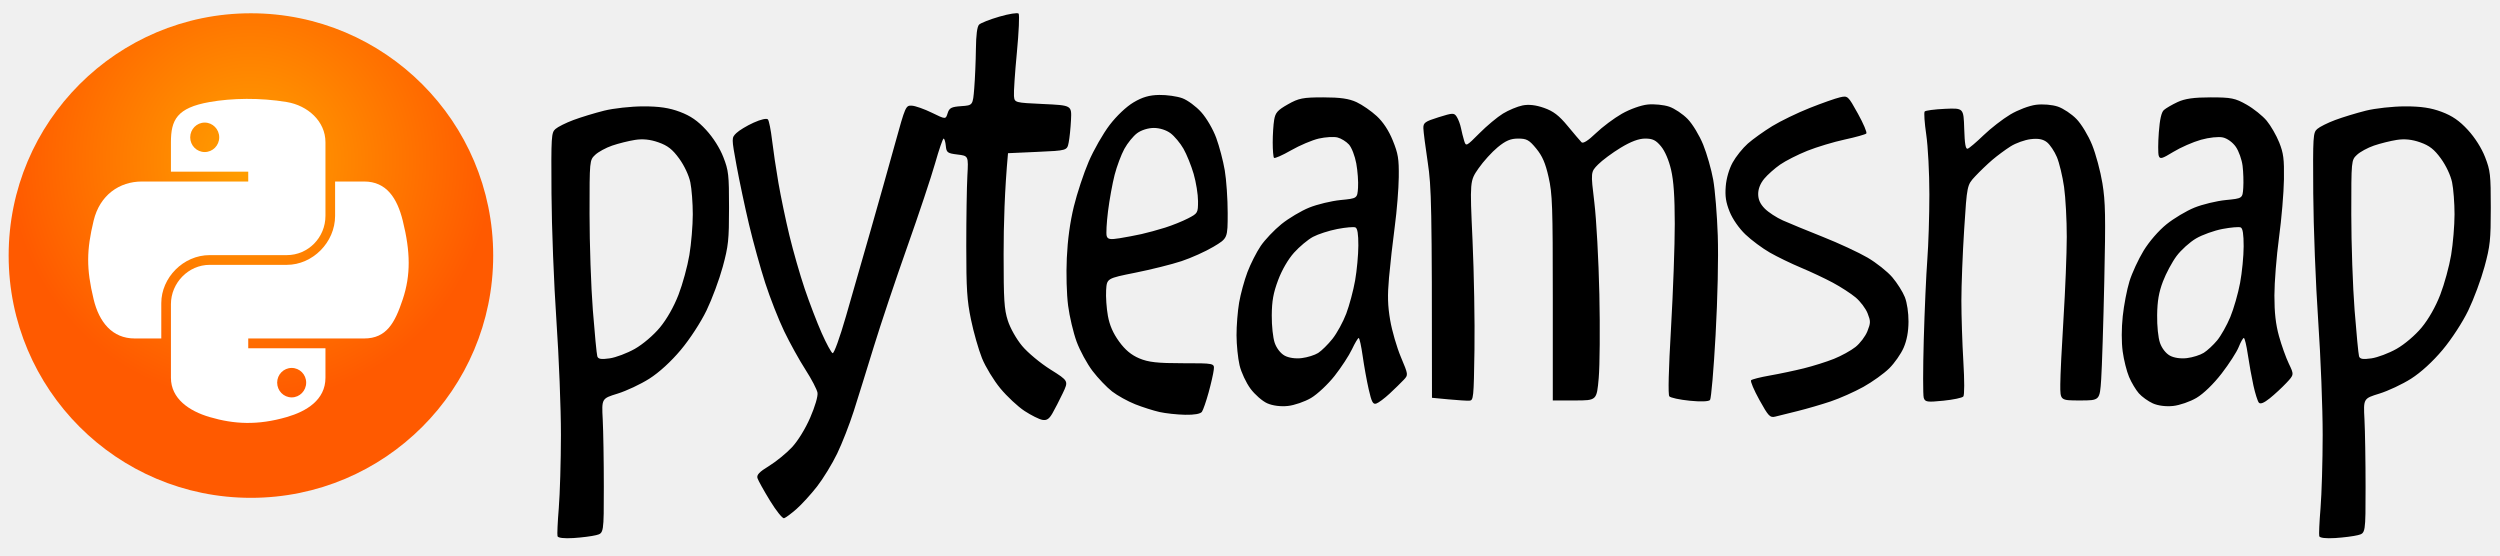
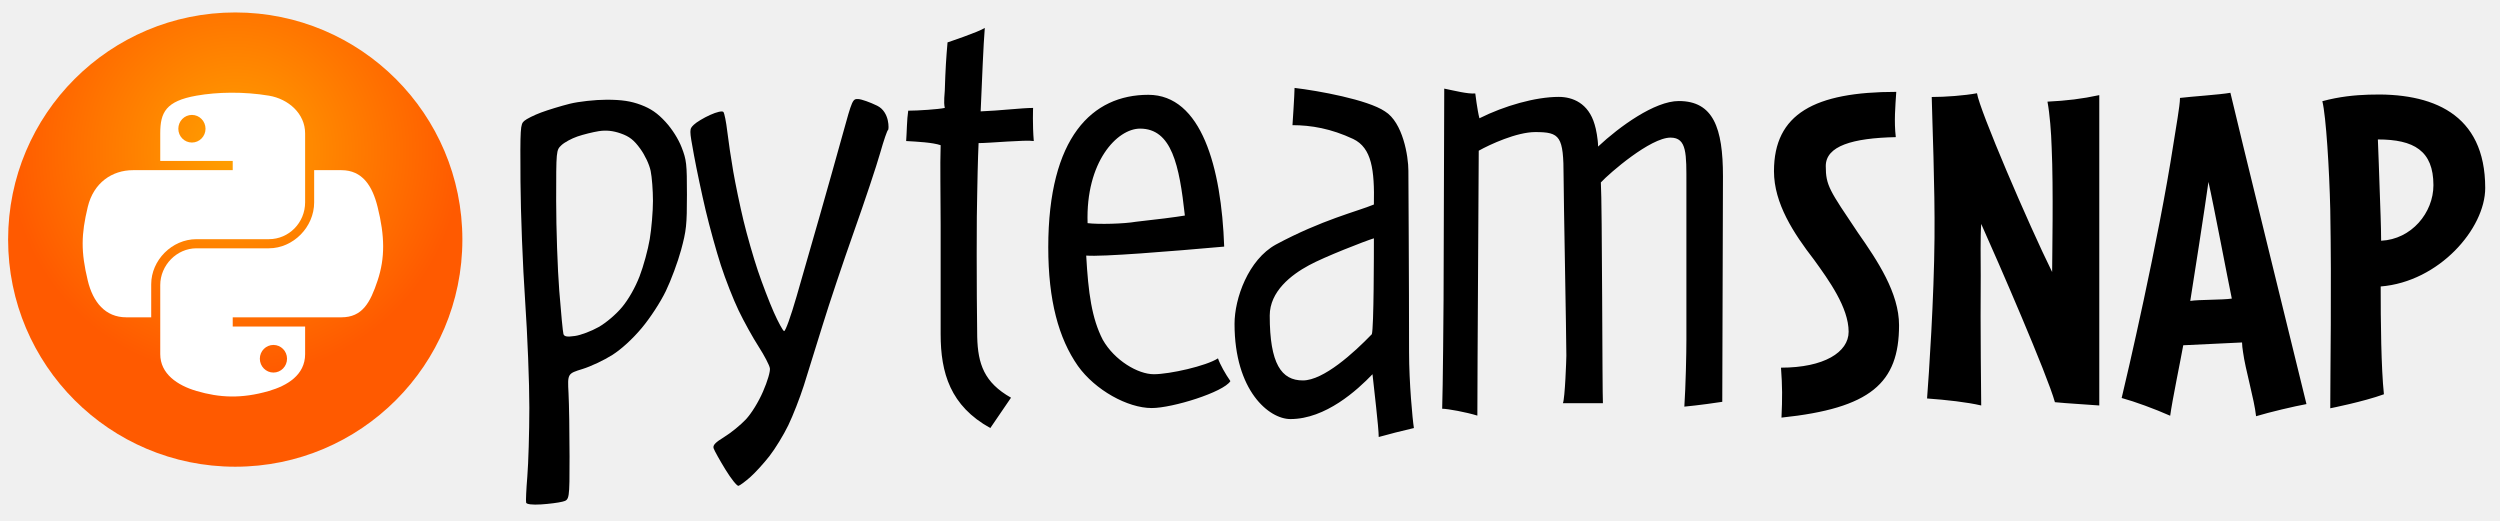
- <svg xmlns="http://www.w3.org/2000/svg" width="100%" height="100%" viewBox="0 0 675 150" version="1.1" xml:space="preserve" style="fill-rule:evenodd;clip-rule:evenodd;stroke-linejoin:round;stroke-miterlimit:2;">
+ <svg xmlns="http://www.w3.org/2000/svg" width="100%" height="100%" viewBox="0 0 720 150" version="1.1" xml:space="preserve" style="fill-rule:evenodd;clip-rule:evenodd;stroke-linejoin:round;stroke-miterlimit:2;">
  <g transform="matrix(1,0,0,1,0,-5.99962)">
    <g transform="matrix(0.759634,0,0,-0.759634,0,142.75)">
      <clipPath id="_clip1">
        <path d="M3.074,89.19C3.074,41.629 41.63,3.075 89.187,3.075C136.749,3.075 175.3,41.629 175.3,89.19C175.3,136.748 136.749,175.302 89.187,175.302C41.63,175.302 3.074,136.748 3.074,89.19" />
      </clipPath>
      <g clip-path="url(#_clip1)">
        <path d="M3.074,89.19C3.074,41.629 41.63,3.075 89.187,3.075C136.749,3.075 175.3,41.629 175.3,89.19C175.3,136.748 136.749,175.302 89.187,175.302C41.63,175.302 3.074,136.748 3.074,89.19" style="fill:url(#_Radial2);fill-rule:nonzero;" />
      </g>
    </g>
    <g transform="matrix(0.759634,0,0,-0.759634,0,142.75)">
      <g id="path1948" transform="matrix(1.02483,0,0,-1.02483,31.341,144.876)">
        <path d="M54.919,0.001C50.335,0.022 45.958,0.413 42.106,1.095C30.76,3.099 28.7,7.295 28.7,15.032L28.7,25.251L55.513,25.251L55.513,28.657L18.638,28.657C10.845,28.657 4.022,33.341 1.888,42.251C-0.574,52.464 -0.683,58.837 1.888,69.501C3.793,77.439 8.345,83.095 16.138,83.095L25.356,83.095L25.356,70.845C25.356,61.995 33.013,54.188 42.106,54.188L68.888,54.188C76.342,54.188 82.294,48.05 82.294,40.563L82.294,15.032C82.294,7.766 76.164,2.307 68.888,1.095C64.282,0.328 59.502,-0.02 54.919,0.001ZM40.419,8.22C43.188,8.22 45.45,10.518 45.45,13.345C45.45,16.161 43.188,18.438 40.419,18.438C37.639,18.438 35.388,16.161 35.388,13.345C35.388,10.518 37.639,8.22 40.419,8.22Z" style="fill:white;fill-rule:nonzero;" />
      </g>
      <g id="path1950" transform="matrix(1.02483,0,0,-1.02483,31.341,144.876)">
        <path d="M85.638,28.657L85.638,40.563C85.638,49.794 77.812,57.563 68.888,57.563L42.106,57.563C34.77,57.563 28.7,63.842 28.7,71.188L28.7,96.72C28.7,103.986 35.019,108.26 42.106,110.345C50.594,112.84 58.733,113.291 68.888,110.345C75.638,108.39 82.294,104.457 82.294,96.72L82.294,86.501L55.513,86.501L55.513,83.095L95.7,83.095C103.493,83.095 106.396,77.659 109.106,69.501C111.906,61.102 111.787,53.025 109.106,42.251C107.181,34.493 103.502,28.657 95.7,28.657L85.638,28.657ZM70.575,93.313C73.355,93.313 75.606,95.591 75.606,98.407C75.606,101.234 73.355,103.532 70.575,103.532C67.805,103.532 65.544,101.234 65.544,98.407C65.544,95.591 67.805,93.313 70.575,93.313Z" style="fill:white;fill-rule:nonzero;" />
      </g>
    </g>
-     <g transform="matrix(0.759634,0,0,-0.759634,0,142.75)">
-       <g transform="matrix(0.78078,0,0,-0.94498,538.252,89.1885)">
+     <g transform="matrix(0.759634,0,0,-0.759634,-3,142.75)">
+       <g transform="matrix(1,0,0,1,156.314,3.50913)">
+         <path d="M218.646,122.257C218.388,117.02 218.125,104.729 218.125,103.157C217.865,96.093 217.865,67.065 218.125,48.757C218.388,38.554 220.741,31.489 230.943,25.737C230.943,25.737 225.186,17.364 223.093,14.227C207.923,22.605 204.262,35.157 204.262,49.804L204.262,91.127C204.262,103.423 204.002,113.363 204.262,121.468C201.121,122.516 195.632,122.778 191.186,123.042C191.446,126.44 191.446,131.147 191.968,134.547C195.633,134.547 203.475,135.071 205.831,135.594C205.308,137.952 205.831,141.084 205.831,142.132C206.089,150.506 206.356,154.424 206.875,160.443C206.875,160.443 218.645,164.364 221,165.929C220.478,159.655 219.953,146.319 219.432,134.287C226.496,134.547 235.13,135.594 239.31,135.594C239.31,135.594 239.05,129.324 239.572,123.042C236.436,123.56 222.834,122.257 218.646,122.257M279.855,127.75C271.217,127.75 259.19,115.198 259.974,91.911C264.156,91.389 273.838,91.651 278.278,92.435C285.608,93.218 293.718,94.261 296.852,94.793C294.762,113.884 291.882,127.749 279.855,127.749M284.297,21.809C275.144,21.809 262.85,28.62 256.313,37.766C248.988,48.233 245.063,62.619 245.063,82.759C245.063,124.605 261.801,140.567 282.99,140.567C303.13,140.567 310.713,113.097 311.763,83.017C291.097,81.189 265.465,79.099 259.449,79.617C260.237,65.491 261.543,55.817 265.723,47.712C270.172,39.862 279.067,34.633 285.08,34.633C291.097,34.633 304.96,37.766 309.407,40.647C310.194,38.297 312.287,34.633 314.116,32.019C311.502,27.827 292.144,21.809 284.296,21.809M343.928,75.955C337.133,72.296 329.028,66.013 329.028,56.861C329.028,38.554 333.47,32.279 341.581,32.279C349.424,32.279 360.933,42.742 367.735,49.804C368.519,52.156 368.519,80.929 368.519,86.159C365.121,85.117 349.682,79.099 343.929,75.955M370.349,10.833C370.349,14.486 368.519,29.405 367.993,34.633C362.24,28.62 350.206,17.631 336.868,17.631C328.766,17.631 315.684,28.353 315.684,53.723C315.684,63.399 320.915,78.051 331.378,83.806C348.9,93.218 362.24,96.36 368.519,98.976C368.779,112.05 367.735,120.428 360.672,123.822C352.302,127.749 344.716,129.058 337.652,129.058C337.652,129.058 338.439,140.829 338.439,143.178C347.335,142.132 366.166,138.73 372.704,134.288C379.508,130.103 381.598,117.28 381.598,111.788C381.598,109.959 381.855,69.943 381.855,42.995C381.855,31.489 383.169,17.363 383.69,14.226C379.241,13.181 374.008,11.876 370.348,10.833M500.6,24.17C499.032,23.912 491.704,22.858 486.22,22.342C486.74,30.188 487,42.482 487,47.712L487,106.564C487,118.066 487.264,124.339 480.982,124.339C473.404,124.339 457.968,111.005 454.567,107.344C455.089,99.498 455.089,27.307 455.35,23.644L440.18,23.644C440.97,25.475 441.489,40.382 441.489,41.694C441.489,48.757 440.441,102.637 440.441,109.435C440.441,124.873 439.133,126.44 429.721,126.44C422.658,126.44 412.454,121.73 408.27,119.374C408.27,113.364 407.748,35.679 407.748,18.94C403.562,20.242 396.502,21.548 394.407,21.548C394.672,28.62 394.931,60.524 394.931,62.878L395.191,142.916C399.111,142.132 404.085,140.829 406.958,141.084C406.958,141.084 407.748,134.547 408.533,131.672C417.951,136.382 429.722,139.778 438.613,139.778C443.841,139.778 449.861,137.424 452.208,129.323C452.738,127.749 453.518,123.56 453.518,120.944C461.632,128.529 474.973,138.209 484.122,138.209C497.201,138.209 500.862,128.01 500.862,109.696L500.6,24.17ZM523.047,18.183C523.388,25.622 523.388,30.042 522.862,37.119C539.132,37.119 548.508,42.956 548.508,50.738C548.508,59.938 540.912,70.384 535.425,77.991C527.639,88.071 520.201,99.393 520.201,111.608C520.201,133.368 535.607,141.684 566.566,141.684C566.216,136.202 565.682,130.539 566.389,124.52C549.937,124.174 539.839,121.155 539.839,113.553C539.839,106.122 541.263,104.353 552.056,88.251C559.482,77.636 567.622,65.424 567.622,53.213C567.622,31.275 556.829,21.72 523.047,18.183M626.714,24.028C623.894,34.283 605.141,77.458 598.771,91.613C598.408,86.658 598.591,77.991 598.591,71.977C598.408,53.926 598.771,22.784 598.771,22.784C593.458,24.028 585.666,24.907 578.243,25.439C578.944,34.461 580.888,63.483 581.066,86.307C581.246,106.122 580.191,130.71 580.01,139.739C585.146,139.739 592.4,140.268 597.174,141.161C598.058,134.961 616.807,91.255 625.66,73.39C625.66,78.168 626.194,105.238 625.48,120.63C625.301,126.47 624.77,133.197 623.894,137.975C631.139,138.328 636.985,139.03 643.535,140.448L643.535,22.784C636.816,23.313 632.202,23.494 626.715,24.028M684.925,107.54C683.692,98.515 678.909,67.727 678.03,62.42C681.22,62.95 690.063,62.768 693.781,63.306C692.364,70.033 686.876,99.038 684.925,107.54M702.984,18.714C702.273,25.264 698.906,36.411 698.02,43.138C697.839,44.368 697.661,45.612 697.661,46.675C690.23,46.329 682.799,45.975 675.368,45.612C674.497,40.651 671.131,24.377 670.418,18.892C664.41,21.542 657.154,24.207 652.02,25.622C653.785,32.869 665.994,85.242 671.663,122.049C672.538,127.884 674.135,136.382 674.135,139.387C678.385,139.919 689.349,140.622 693.248,141.334C694.654,134.961 720.137,31.274 722.087,23.313C717.305,22.433 708.288,20.309 702.984,18.713M749.158,123.642C749.328,118.682 749.678,110.725 749.858,104.172C750.043,99.038 750.394,90.195 750.394,85.242C761.898,85.779 770.22,95.852 770.22,106.302C770.22,119.396 762.785,123.642 749.158,123.642M750.223,67.902C750.223,54.626 750.393,37.119 751.448,27.031C743.668,24.206 731.108,21.72 731.108,21.72C731.108,36.052 731.643,66.848 731.108,97.099C730.75,112.317 729.516,132.483 728.106,138.147C734.646,139.919 740.486,140.447 745.619,140.622C769.687,141.512 789.854,133.551 789.854,105.238C789.854,89.842 772.342,69.668 750.223,67.903" style="fill-rule:nonzero;" />
+       </g>
+       <g transform="matrix(0.78078,0,0,-0.94498,543.517,89.1885)">
        <g transform="matrix(1,0,0,1,-458,-122)">
-           <path id="Shape" d="M29.643,228.256C25.426,228.473 22.645,228.203 22.417,227.554C22.214,226.974 22.475,222.225 22.997,217C23.519,211.775 23.959,199.4 23.975,189.5C23.99,179.6 23.068,160.25 21.925,146.5C20.764,132.536 19.771,111.425 19.674,98.677C19.508,76.958 19.596,75.783 21.486,74.394C22.578,73.591 26.256,72.075 29.658,71.024C33.061,69.973 39.355,68.388 43.645,67.502C47.935,66.616 55.957,65.889 61.472,65.887C68.807,65.885 73.287,66.439 78.153,67.952C82.994,69.457 86.241,71.31 90.069,74.752C93.301,77.657 96.33,81.61 97.916,84.992C100.295,90.063 100.5,91.571 100.5,104C100.5,116.14 100.213,118.376 97.652,126.188C96.085,130.967 92.757,138.374 90.255,142.648C87.618,147.152 82.698,153.388 78.551,157.482C74.081,161.894 68.709,165.956 64.233,168.308C60.293,170.379 53.791,172.906 49.784,173.925C42.5,175.778 42.5,175.778 43,183.639C43.275,187.963 43.5,199.358 43.5,208.962C43.5,226.423 43.5,226.423 40,227.163C38.075,227.57 33.415,228.062 29.643,228.256ZM831.643,228.256C827.426,228.473 824.645,228.203 824.417,227.554C824.214,226.974 824.475,222.225 824.997,217C825.519,211.775 825.959,199.4 825.974,189.5C825.99,179.6 825.072,160.25 823.933,146.5C822.79,132.704 821.781,111.272 821.681,98.679C821.509,76.957 821.596,75.787 823.486,74.396C824.578,73.592 828.256,72.075 831.658,71.024C835.061,69.973 841.355,68.388 845.645,67.502C849.935,66.616 857.957,65.889 863.472,65.887C870.807,65.885 875.287,66.439 880.153,67.952C884.994,69.457 888.241,71.31 892.069,74.752C895.301,77.657 898.33,81.61 899.916,84.992C902.295,90.063 902.5,91.571 902.5,104C902.5,116.14 902.213,118.376 899.652,126.188C898.085,130.967 894.757,138.374 892.255,142.648C889.618,147.152 884.698,153.388 880.551,157.482C876.081,161.894 870.709,165.956 866.233,168.308C862.293,170.379 855.791,172.906 851.784,173.925C844.5,175.778 844.5,175.778 845,183.639C845.275,187.963 845.5,199.358 845.5,208.962C845.5,226.423 845.5,226.423 842,227.163C840.075,227.57 835.415,228.062 831.643,228.256ZM227.5,83.5C225.95,97.45 225.5,110.5 225.5,121.5C225.5,138.802 225.758,142.169 227.413,146.461C228.507,149.297 231.291,153.376 233.913,155.985C236.436,158.494 242.235,162.484 246.8,164.85C255.1,169.153 255.1,169.153 252.399,173.827C250.913,176.397 248.804,179.78 247.714,181.344C246.205,183.506 245.104,184.094 243.115,183.799C241.677,183.585 238.037,182.08 235.026,180.455C232.015,178.83 227.065,175.016 224.026,171.98C220.987,168.944 217.218,163.82 215.652,160.593C214.086,157.366 211.836,150.85 210.652,146.113C208.827,138.809 208.5,134.612 208.5,118.5C208.5,108.05 208.725,96.125 209,92C209.5,84.5 209.5,84.5 204.5,84C199.934,83.543 199.473,83.261 199.184,80.75C199.01,79.238 198.56,78.001 198.184,78.001C197.808,78.002 196.073,82.164 194.33,87.251C192.586,92.338 186.847,106.557 181.575,118.848C176.304,131.14 169.463,148.015 166.374,156.348C163.285,164.682 159.194,175.55 157.282,180.5C155.37,185.45 151.965,192.65 149.715,196.5C147.466,200.35 143.347,205.914 140.562,208.865C137.778,211.815 133.55,215.64 131.166,217.365C128.782,219.089 126.253,220.634 125.546,220.798C124.839,220.962 121.969,218.004 119.167,214.225C116.365,210.446 113.793,206.625 113.452,205.734C112.982,204.511 114.258,203.392 118.665,201.163C121.874,199.539 126.571,196.383 129.103,194.15C131.834,191.741 135.229,187.19 137.453,182.958C139.646,178.784 141.025,174.911 140.778,173.618C140.546,172.404 138.089,168.505 135.319,164.955C132.549,161.405 128.186,154.9 125.624,150.5C123.061,146.1 119.171,137.916 116.978,132.313C114.784,126.709 111.466,116.809 109.604,110.312C107.742,103.816 105.182,93.828 103.914,88.117C101.61,77.734 101.61,77.734 103.846,75.924C105.076,74.928 108.609,73.168 111.697,72.012C115.02,70.769 117.678,70.278 118.211,70.811C118.705,71.305 119.546,74.787 120.078,78.549C120.611,82.31 121.917,89.554 122.98,94.647C124.044,99.739 126.29,108.631 127.973,114.407C129.655,120.183 132.784,129.197 134.925,134.44C137.066,139.682 140.558,147.207 142.685,151.161C144.812,155.115 147.048,158.516 147.652,158.717C148.282,158.927 150.886,152.979 153.747,144.792C156.494,136.931 161.546,122.4 164.972,112.5C168.399,102.6 173.382,87.975 176.046,80C180.801,65.767 180.942,65.502 183.732,65.624C185.295,65.693 189.397,66.889 192.847,68.282C199.12,70.816 199.12,70.816 200.015,68.462C200.775,66.462 201.706,66.062 206.205,65.804C211.5,65.5 211.5,65.5 212.133,59C212.481,55.425 212.819,48.843 212.883,44.372C212.961,38.948 213.443,35.877 214.332,35.14C215.064,34.532 219.227,33.178 223.582,32.132C227.937,31.086 231.871,30.571 232.324,30.989C232.777,31.407 232.423,37.992 231.536,45.624C230.649,53.256 230.053,60.625 230.212,62C230.499,64.494 230.53,64.501 243.5,65C256.5,65.5 256.5,65.5 256.174,71C255.994,74.025 255.517,77.85 255.112,79.5C254.377,82.5 254.377,82.5 240.939,83L227.5,83.5ZM576.815,182.572C574.396,183.075 573.679,182.458 569.581,176.349C567.079,172.62 565.362,169.27 565.766,168.906C566.17,168.542 570.008,167.739 574.296,167.121C578.583,166.504 585.558,165.286 589.796,164.416C594.033,163.546 600.2,161.941 603.5,160.849C606.8,159.758 611.203,157.754 613.284,156.396C615.364,155.038 617.81,152.369 618.719,150.464C620.227,147.301 620.234,146.715 618.806,143.72C617.946,141.916 615.5,139.236 613.371,137.764C611.242,136.293 606.575,133.792 603,132.208C599.425,130.623 592.9,128.084 588.5,126.567C584.1,125.049 577.716,122.492 574.314,120.883C570.911,119.275 565.905,116.202 563.19,114.056C560.266,111.745 557.336,108.26 556.005,105.511C554.292,101.973 553.87,99.702 554.23,95.959C554.52,92.944 555.731,89.493 557.37,87.017C558.838,84.799 561.942,81.595 564.269,79.897C566.596,78.199 571.612,75.235 575.415,73.309C579.219,71.384 586.896,68.313 592.476,66.485C598.056,64.657 604.243,62.857 606.225,62.486C609.787,61.817 609.884,61.89 614.399,68.62C616.912,72.367 618.638,75.726 618.234,76.085C617.83,76.444 613.393,77.471 608.372,78.366C603.352,79.262 595.702,81.166 591.372,82.598C587.043,84.03 581.475,86.363 579,87.783C576.525,89.203 573.263,91.598 571.75,93.105C569.975,94.874 569,96.906 569,98.834C569,100.923 569.898,102.578 571.984,104.333C573.626,105.715 577.338,107.718 580.234,108.785C583.13,109.852 591.35,112.646 598.5,114.994C605.65,117.341 614.772,120.84 618.771,122.768C622.77,124.697 627.845,128.025 630.05,130.164C632.255,132.304 634.825,135.663 635.762,137.628C636.767,139.736 637.451,143.52 637.429,146.851C637.403,150.645 636.678,153.868 635.219,156.664C634.025,158.954 631.082,162.438 628.679,164.407C626.276,166.376 620.978,169.518 616.905,171.389C612.832,173.259 606.125,175.725 602,176.867C597.875,178.009 591.125,179.634 587,180.479C582.875,181.323 578.292,182.266 576.815,182.572ZM308.128,181.888C304.482,181.827 299.25,181.361 296.5,180.854C293.75,180.346 288.751,179.031 285.391,177.931C282.032,176.831 277.307,174.667 274.891,173.123C272.476,171.578 268.465,168.106 265.977,165.407C263.49,162.708 260.232,157.753 258.737,154.396C257.242,151.039 255.496,144.929 254.857,140.819C254.182,136.48 253.934,128.974 254.266,122.923C254.642,116.042 255.732,109.459 257.472,103.549C258.922,98.626 261.967,91.024 264.24,86.655C266.514,82.286 270.797,76.093 273.759,72.893C276.967,69.428 281.374,65.986 284.659,64.378C288.714,62.394 291.804,61.657 296.336,61.59C299.726,61.541 304.456,62.094 306.848,62.819C309.239,63.545 313.115,65.909 315.462,68.072C317.902,70.321 320.826,74.466 322.29,77.753C323.698,80.914 325.447,86.407 326.175,89.959C326.904,93.511 327.5,100.711 327.5,105.959C327.5,115.5 327.5,115.5 321,118.703C317.425,120.465 310.9,122.892 306.5,124.098C302.1,125.304 292.65,127.258 285.5,128.44C272.5,130.59 272.5,130.59 272.164,135.045C271.979,137.495 272.341,141.827 272.968,144.67C273.757,148.249 275.329,151.228 278.074,154.347C280.849,157.499 283.611,159.401 287.27,160.676C291.401,162.117 295.546,162.5 307,162.5C321.5,162.5 321.5,162.5 321.16,165C320.973,166.375 319.92,170.2 318.819,173.5C317.719,176.8 316.354,180.063 315.787,180.75C315.131,181.544 312.337,181.959 308.128,181.888ZM354.867,178.576C351.549,178.858 347.973,178.473 345.5,177.569C343.3,176.765 339.874,174.295 337.887,172.079C335.89,169.853 333.665,165.916 332.912,163.276C332.163,160.649 331.539,155.569 331.525,151.987C331.511,148.405 332.047,142.855 332.715,139.654C333.383,136.454 335.082,131.316 336.492,128.237C337.901,125.159 340.616,120.734 342.525,118.404C344.434,116.074 348.69,112.369 351.982,110.171C355.274,107.973 360.968,105.175 364.636,103.955C368.303,102.734 374.723,101.458 378.902,101.118C386.5,100.5 386.5,100.5 386.839,96.5C387.025,94.3 386.669,90.198 386.047,87.385C385.418,84.535 383.94,81.373 382.709,80.243C381.494,79.128 379.15,77.932 377.5,77.585C375.85,77.238 372.025,77.421 369,77.992C365.975,78.563 360.273,80.559 356.33,82.428C352.386,84.297 348.898,85.565 348.58,85.246C348.261,84.927 348,82.323 348,79.458C348,76.594 348.292,72.788 348.65,71.001C349.198,68.262 350.178,67.34 354.9,65.126C359.831,62.814 361.754,62.5 371,62.5C378.729,62.5 382.735,62.977 386.179,64.306C388.752,65.299 392.878,67.654 395.347,69.539C398.28,71.778 400.819,74.967 402.667,78.733C405.106,83.702 405.482,85.608 405.385,92.5C405.323,96.9 404.509,105.225 403.576,111C402.643,116.775 401.457,125.469 400.941,130.319C400.214,137.151 400.334,140.755 401.475,146.319C402.285,150.269 404.48,156.511 406.352,160.191C409.755,166.881 409.755,166.881 407.628,168.761C406.457,169.795 403.579,172.116 401.232,173.919C398.884,175.722 396.141,177.412 395.135,177.675C393.634,178.067 393.018,177.108 391.699,172.327C390.816,169.122 389.575,163.462 388.944,159.75C388.312,156.038 387.503,153.003 387.147,153.008C386.791,153.012 385.41,154.924 384.079,157.258C382.747,159.591 379.19,164.088 376.175,167.252C373.159,170.415 368.339,174.155 365.463,175.562C362.587,176.969 357.819,178.325 354.867,178.576ZM757.867,178.576C754.576,178.855 751.013,178.478 748.655,177.601C746.541,176.814 743.684,175.12 742.308,173.835C740.932,172.551 738.917,169.767 737.831,167.649C736.745,165.531 735.441,161.216 734.932,158.06C734.36,154.505 734.37,149.467 734.96,144.817C735.483,140.689 736.859,134.778 738.018,131.681C739.177,128.584 742.066,123.414 744.439,120.191C746.972,116.749 751.272,112.648 754.86,110.252C758.219,108.009 763.968,105.175 767.636,103.955C771.303,102.734 777.723,101.458 781.902,101.118C789.5,100.5 789.5,100.5 789.826,96.5C790.005,94.3 789.865,90.59 789.515,88.255C789.165,85.92 787.784,82.708 786.445,81.117C785.02,79.423 782.582,77.957 780.562,77.578C778.599,77.209 774.286,77.586 770.556,78.451C766.95,79.287 761.29,81.339 757.978,83.011C752.764,85.643 751.874,85.836 751.342,84.449C751.004,83.567 751.021,79.618 751.381,75.673C751.829,70.761 752.554,68.112 753.681,67.27C754.586,66.594 757.391,65.244 759.913,64.27C763.256,62.98 767.348,62.5 775,62.5C784.348,62.5 786.14,62.8 791.332,65.232C794.54,66.735 798.672,69.472 800.513,71.313C802.355,73.155 804.905,76.815 806.181,79.448C808.139,83.49 808.476,85.654 808.343,93.367C808.256,98.39 807.244,108.247 806.093,115.272C804.942,122.296 804,132.098 804,137.053C804,143.508 804.589,147.827 806.075,152.282C807.217,155.702 809.236,160.371 810.563,162.657C812.976,166.814 812.976,166.814 809.412,169.943C807.452,171.664 804.065,174.252 801.884,175.695C799.212,177.464 797.59,177.99 796.908,177.308C796.352,176.752 795.248,173.868 794.453,170.899C793.659,167.929 792.511,162.688 791.902,159.25C791.293,155.813 790.474,153 790.083,153C789.691,153 788.643,154.526 787.754,156.39C786.865,158.255 783.368,162.74 779.984,166.358C776.255,170.344 771.743,173.957 768.532,175.528C765.618,176.954 760.819,178.325 757.867,178.576ZM420.5,175.5C420.5,102.377 420.26,96.187 418.583,87C417.528,81.225 416.628,75.44 416.583,74.144C416.509,72.05 417.276,71.588 423.5,69.976C430.025,68.287 430.588,68.277 431.793,69.832C432.505,70.749 433.358,72.625 433.69,74C434.022,75.375 434.673,77.532 435.138,78.793C435.965,81.038 436.113,80.978 442.073,76.019C445.422,73.232 450.263,69.892 452.831,68.597C455.399,67.302 459.396,65.926 461.713,65.539C464.534,65.069 467.772,65.373 471.509,66.46C475.775,67.7 478.32,69.311 482.296,73.291C485.158,76.156 487.992,78.903 488.594,79.397C489.296,79.972 491.623,78.755 495.094,75.995C498.067,73.632 503.398,70.333 506.941,68.665C510.61,66.938 515.673,65.443 518.708,65.191C521.637,64.948 526.032,65.309 528.475,65.993C530.918,66.677 534.716,68.777 536.916,70.66C539.159,72.58 542.255,76.811 543.964,80.292C545.641,83.706 547.695,89.65 548.528,93.5C549.361,97.35 550.295,106.8 550.604,114.5C550.942,122.917 550.544,137.841 549.607,151.926C548.75,164.81 547.611,175.789 547.076,176.324C546.488,176.912 542.825,177.023 537.808,176.604C533.246,176.224 529.079,175.479 528.549,174.949C527.93,174.33 528.206,165.121 529.318,149.242C530.271,135.634 531.04,118.005 531.026,110.066C531.007,99.75 530.528,93.95 529.347,89.739C528.334,86.128 526.562,82.716 524.77,80.924C522.447,78.601 520.964,78 517.557,78C514.662,78 511.032,79.122 506.384,81.454C502.598,83.354 497.979,86.185 496.121,87.744C492.742,90.579 492.742,90.579 494.418,102.039C495.355,108.449 496.361,123.675 496.701,136.587C497.035,149.285 496.902,163.46 496.404,168.087C495.5,176.5 495.5,176.5 485.5,176.5L475.5,176.5L475.5,138C475.5,103.194 475.316,98.828 473.587,92.5C472.145,87.219 470.762,84.579 467.955,81.75C464.753,78.522 463.608,78 459.731,78C456.298,78 454.086,78.773 450.435,81.25C447.801,83.038 443.864,86.623 441.687,89.217C437.729,93.934 437.729,93.934 438.957,116.217C439.633,128.473 440.032,147.05 439.843,157.5C439.515,175.685 439.414,176.504 437.5,176.587C436.4,176.634 432.125,176.409 428,176.087L420.5,175.5ZM653.267,176.598C645.956,177.208 644.971,177.088 644.368,175.518C643.996,174.547 644,164.695 644.378,153.626C644.756,142.557 645.485,129 645.997,123.5C646.51,118 646.929,106.975 646.929,99C646.93,90.862 646.306,80.994 645.507,76.509C644.724,72.113 644.402,68.205 644.791,67.823C645.181,67.441 649.325,66.987 654,66.814C662.5,66.5 662.5,66.5 662.793,74.315C663.008,80.043 663.427,82.046 664.363,81.815C665.066,81.642 668.309,79.37 671.57,76.767C674.832,74.163 680.324,70.642 683.775,68.942C687.31,67.2 692.428,65.605 695.499,65.288C698.642,64.964 702.846,65.257 705.432,65.981C707.898,66.672 711.716,68.777 713.916,70.66C716.166,72.586 719.267,76.828 721.003,80.354C722.7,83.802 724.815,90.307 725.702,94.809C727.079,101.801 727.204,107.187 726.555,131.747C726.138,147.561 725.504,164.1 725.148,168.5C724.5,176.5 724.5,176.5 715.5,176.5C706.5,176.5 706.5,176.5 706.528,170.5C706.543,167.2 707.207,155.95 708.003,145.5C708.799,135.05 709.462,121.325 709.475,115C709.489,108.675 708.935,100.215 708.245,96.199C707.554,92.184 706.086,87.128 704.982,84.964C703.878,82.8 701.848,80.291 700.471,79.389C698.689,78.222 696.562,77.884 693.092,78.217C690.41,78.475 686.281,79.694 683.916,80.927C681.551,82.159 677.79,84.459 675.558,86.036C673.326,87.614 669.828,90.388 667.784,92.202C664.067,95.5 664.067,95.5 662.784,112C662.078,121.075 661.501,133.225 661.502,139C661.504,144.775 661.906,155.037 662.397,161.805C662.926,169.097 662.923,174.477 662.389,175.011C661.893,175.507 657.788,176.221 653.267,176.598ZM46.156,160.668C48.969,160.335 54.13,158.724 57.626,157.088C61.284,155.376 66.129,151.966 69.042,149.054C72.194,145.901 75.382,141.261 77.497,136.747C79.365,132.761 81.592,126.031 82.447,121.792C83.301,117.553 84,110.665 84,106.485C84,102.305 83.498,96.89 82.883,94.451C82.226,91.841 80.136,88.164 77.802,85.513C74.754,82.05 72.572,80.641 68.365,79.418C64.604,78.324 61.269,78.038 57.697,78.501C54.838,78.872 50.169,79.834 47.321,80.638C44.472,81.443 40.985,83.011 39.571,84.123C37,86.145 37,86.145 37,106.412C37,117.559 37.678,133.839 38.508,142.589C39.337,151.34 40.246,159.124 40.529,159.887C40.917,160.936 42.289,161.126 46.156,160.668ZM361.196,160.573C363.779,160.317 367.154,159.445 368.696,158.636C370.238,157.827 373.164,155.44 375.198,153.332C377.232,151.225 380.06,146.951 381.482,143.835C382.905,140.719 384.721,135.094 385.517,131.335C386.314,127.576 386.973,121.673 386.983,118.219C386.995,113.882 386.586,111.778 385.662,111.424C384.925,111.141 381.22,111.406 377.428,112.011C373.636,112.617 368.647,113.947 366.341,114.967C364.035,115.987 360.151,118.663 357.71,120.913C355.005,123.407 352.17,127.446 350.453,131.253C348.266,136.101 347.62,139.067 347.568,144.5C347.529,148.457 348.118,152.965 348.921,154.87C349.769,156.881 351.584,158.805 353.421,159.64C355.294,160.491 358.34,160.856 361.196,160.573ZM764.196,160.573C766.779,160.317 770.219,159.421 771.84,158.583C773.461,157.744 776.208,155.638 777.943,153.903C779.679,152.167 782.37,148.217 783.924,145.124C785.478,142.031 787.48,136.261 788.374,132.303C789.268,128.344 790,122.142 790,118.521C790,113.944 789.592,111.781 788.662,111.424C787.925,111.141 784.213,111.396 780.412,111.99C776.61,112.583 771.178,114.192 768.339,115.564C765.501,116.937 761.512,119.905 759.475,122.16C757.437,124.415 754.638,128.733 753.255,131.755C751.383,135.844 750.709,139.071 750.62,144.375C750.55,148.553 751.088,152.894 751.921,154.87C752.769,156.881 754.584,158.805 756.421,159.64C758.294,160.491 761.34,160.856 764.196,160.573ZM848.156,160.668C850.969,160.335 856.13,158.724 859.626,157.088C863.284,155.376 868.129,151.966 871.042,149.054C874.194,145.901 877.382,141.261 879.497,136.747C881.365,132.761 883.592,126.031 884.447,121.792C885.301,117.553 886,110.665 886,106.485C886,102.305 885.497,96.89 884.883,94.451C884.226,91.841 882.136,88.164 879.802,85.513C876.754,82.05 874.572,80.641 870.365,79.418C866.604,78.324 863.269,78.038 859.697,78.501C856.838,78.872 852.169,79.834 849.321,80.638C846.472,81.443 842.985,83.011 841.571,84.123C839,86.145 839,86.145 839,106.412C839,117.559 839.678,133.839 840.508,142.589C841.337,151.34 842.246,159.124 842.529,159.887C842.917,160.936 844.289,161.126 848.156,160.668ZM278.254,115.492C281.139,115.11 285.647,114.403 288.271,113.921C290.896,113.438 295.712,112.352 298.973,111.507C302.235,110.662 306.95,109.093 309.452,108.021C313.9,106.114 314,105.97 314,101.511C314,99.002 313.106,94.407 312.014,91.298C310.921,88.19 308.834,83.924 307.375,81.819C305.916,79.714 303.269,77.093 301.493,75.996C299.548,74.794 296.521,74.001 293.882,74.004C291.298,74.006 288.183,74.81 286.29,75.965C284.525,77.041 281.901,79.704 280.46,81.881C279.019,84.059 277.024,88.464 276.026,91.67C275.028,94.877 273.678,101.02 273.027,105.322C272.375,109.624 272.104,113.829 272.425,114.665C272.894,115.888 274.036,116.05 278.254,115.492Z" />
+           <path id="Shape" d="M29.643,228.256C25.426,228.473 22.645,228.203 22.417,227.554C22.214,226.974 22.475,222.225 22.997,217C23.519,211.775 23.959,199.4 23.975,189.5C23.99,179.6 23.068,160.25 21.925,146.5C20.764,132.536 19.771,111.425 19.674,98.677C19.508,76.958 19.596,75.783 21.486,74.394C22.578,73.591 26.256,72.075 29.658,71.024C33.061,69.973 39.355,68.388 43.645,67.502C47.935,66.616 55.957,65.889 61.472,65.887C68.807,65.885 73.287,66.439 78.153,67.952C82.994,69.457 86.241,71.31 90.069,74.752C93.301,77.657 96.33,81.61 97.916,84.992C100.295,90.063 100.5,91.571 100.5,104C100.5,116.14 100.213,118.376 97.652,126.188C96.085,130.967 92.757,138.374 90.255,142.648C87.618,147.152 82.698,153.388 78.551,157.482C74.081,161.894 68.709,165.956 64.233,168.308C60.293,170.379 53.791,172.906 49.784,173.925C42.5,175.778 42.5,175.778 43,183.639C43.275,187.963 43.5,199.358 43.5,208.962C43.5,226.423 43.5,226.423 40,227.163C38.075,227.57 33.415,228.062 29.643,228.256ZM192.847,68.282C199.12,70.816 198.56,78.001 198.184,78.001C197.808,78.002 196.073,82.164 194.33,87.251C192.586,92.338 186.847,106.557 181.575,118.848C176.304,131.14 169.463,148.015 166.374,156.348C163.285,164.682 159.194,175.55 157.282,180.5C155.37,185.45 151.965,192.65 149.715,196.5C147.466,200.35 143.347,205.914 140.562,208.865C137.778,211.815 133.55,215.64 131.166,217.365C128.782,219.089 126.253,220.634 125.546,220.798C124.839,220.962 121.969,218.004 119.167,214.225C116.365,210.446 113.793,206.625 113.452,205.734C112.982,204.511 114.258,203.392 118.665,201.163C121.874,199.539 126.571,196.383 129.103,194.15C131.834,191.741 135.229,187.19 137.453,182.958C139.646,178.784 141.025,174.911 140.778,173.618C140.546,172.404 138.089,168.505 135.319,164.955C132.549,161.405 128.186,154.9 125.624,150.5C123.061,146.1 119.171,137.916 116.978,132.313C114.784,126.709 111.466,116.809 109.604,110.312C107.742,103.816 105.182,93.828 103.914,88.117C101.61,77.734 101.61,77.734 103.846,75.924C105.076,74.928 108.609,73.168 111.697,72.012C115.02,70.769 117.678,70.278 118.211,70.811C118.705,71.305 119.546,74.787 120.078,78.549C120.611,82.31 121.917,89.554 122.98,94.647C124.044,99.739 126.29,108.631 127.973,114.407C129.655,120.183 132.784,129.197 134.925,134.44C137.066,139.682 140.558,147.207 142.685,151.161C144.812,155.115 147.048,158.516 147.652,158.717C148.282,158.927 150.886,152.979 153.747,144.792C156.494,136.931 161.546,122.4 164.972,112.5C168.399,102.6 173.382,87.975 176.046,80C180.801,65.767 180.942,65.502 183.732,65.624C185.295,65.693 189.397,66.889 192.847,68.282ZM46.156,160.668C48.969,160.335 54.13,158.724 57.626,157.088C61.284,155.376 66.129,151.966 69.042,149.054C72.194,145.901 75.382,141.261 77.497,136.747C79.365,132.761 81.592,126.031 82.447,121.792C83.301,117.553 84,110.665 84,106.485C84,102.305 83.498,96.89 82.883,94.451C82.226,91.841 80.136,88.164 77.802,85.513C74.754,82.05 72.572,80.641 68.365,79.418C64.604,78.324 61.269,78.038 57.697,78.501C54.838,78.872 50.169,79.834 47.321,80.638C44.472,81.443 40.985,83.011 39.571,84.123C37,86.145 37,86.145 37,106.412C37,117.559 37.678,133.839 38.508,142.589C39.337,151.34 40.246,159.124 40.529,159.887C40.917,160.936 42.289,161.126 46.156,160.668Z" />
        </g>
      </g>
    </g>
  </g>
  <defs>
    <radialGradient id="_Radial2" cx="0" cy="0" r="1" gradientUnits="userSpaceOnUse" gradientTransform="matrix(86.1131,0,0,-86.1131,89.187,122.938)">
      <stop offset="0" style="stop-color:rgb(255,161,0);stop-opacity:1" />
      <stop offset="1" style="stop-color:rgb(255,90,0);stop-opacity:1" />
    </radialGradient>
  </defs>
</svg>
